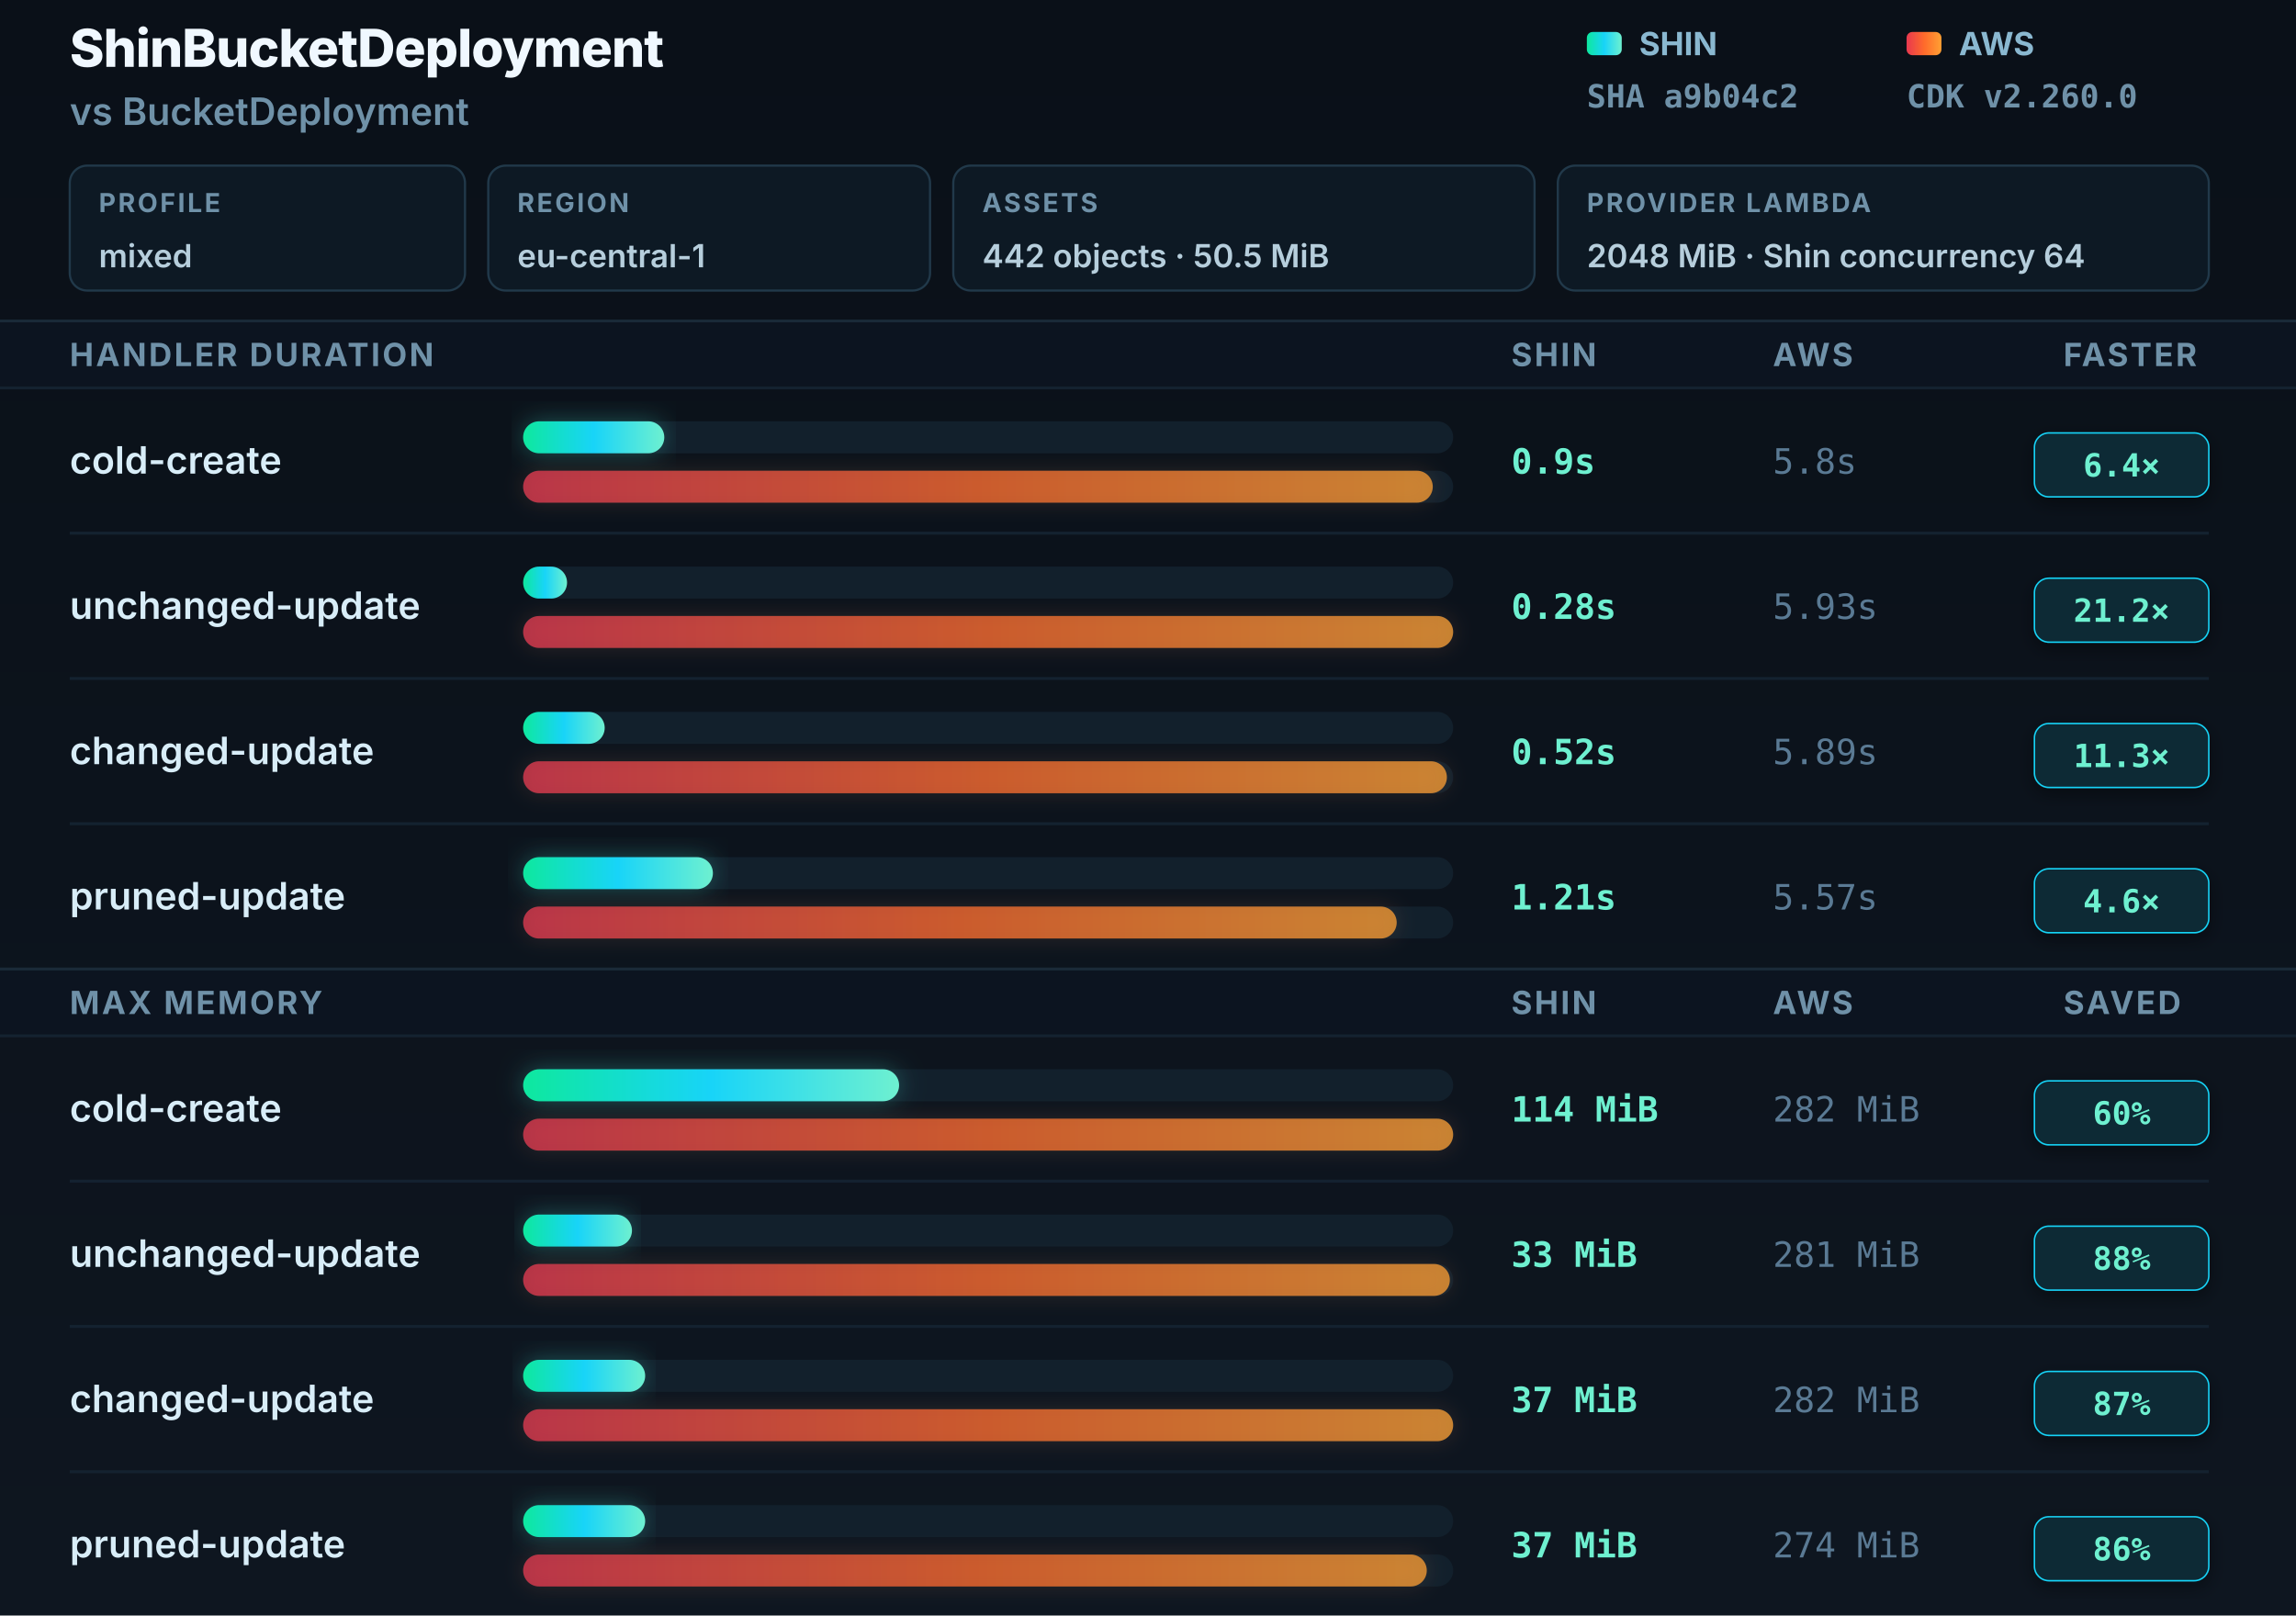
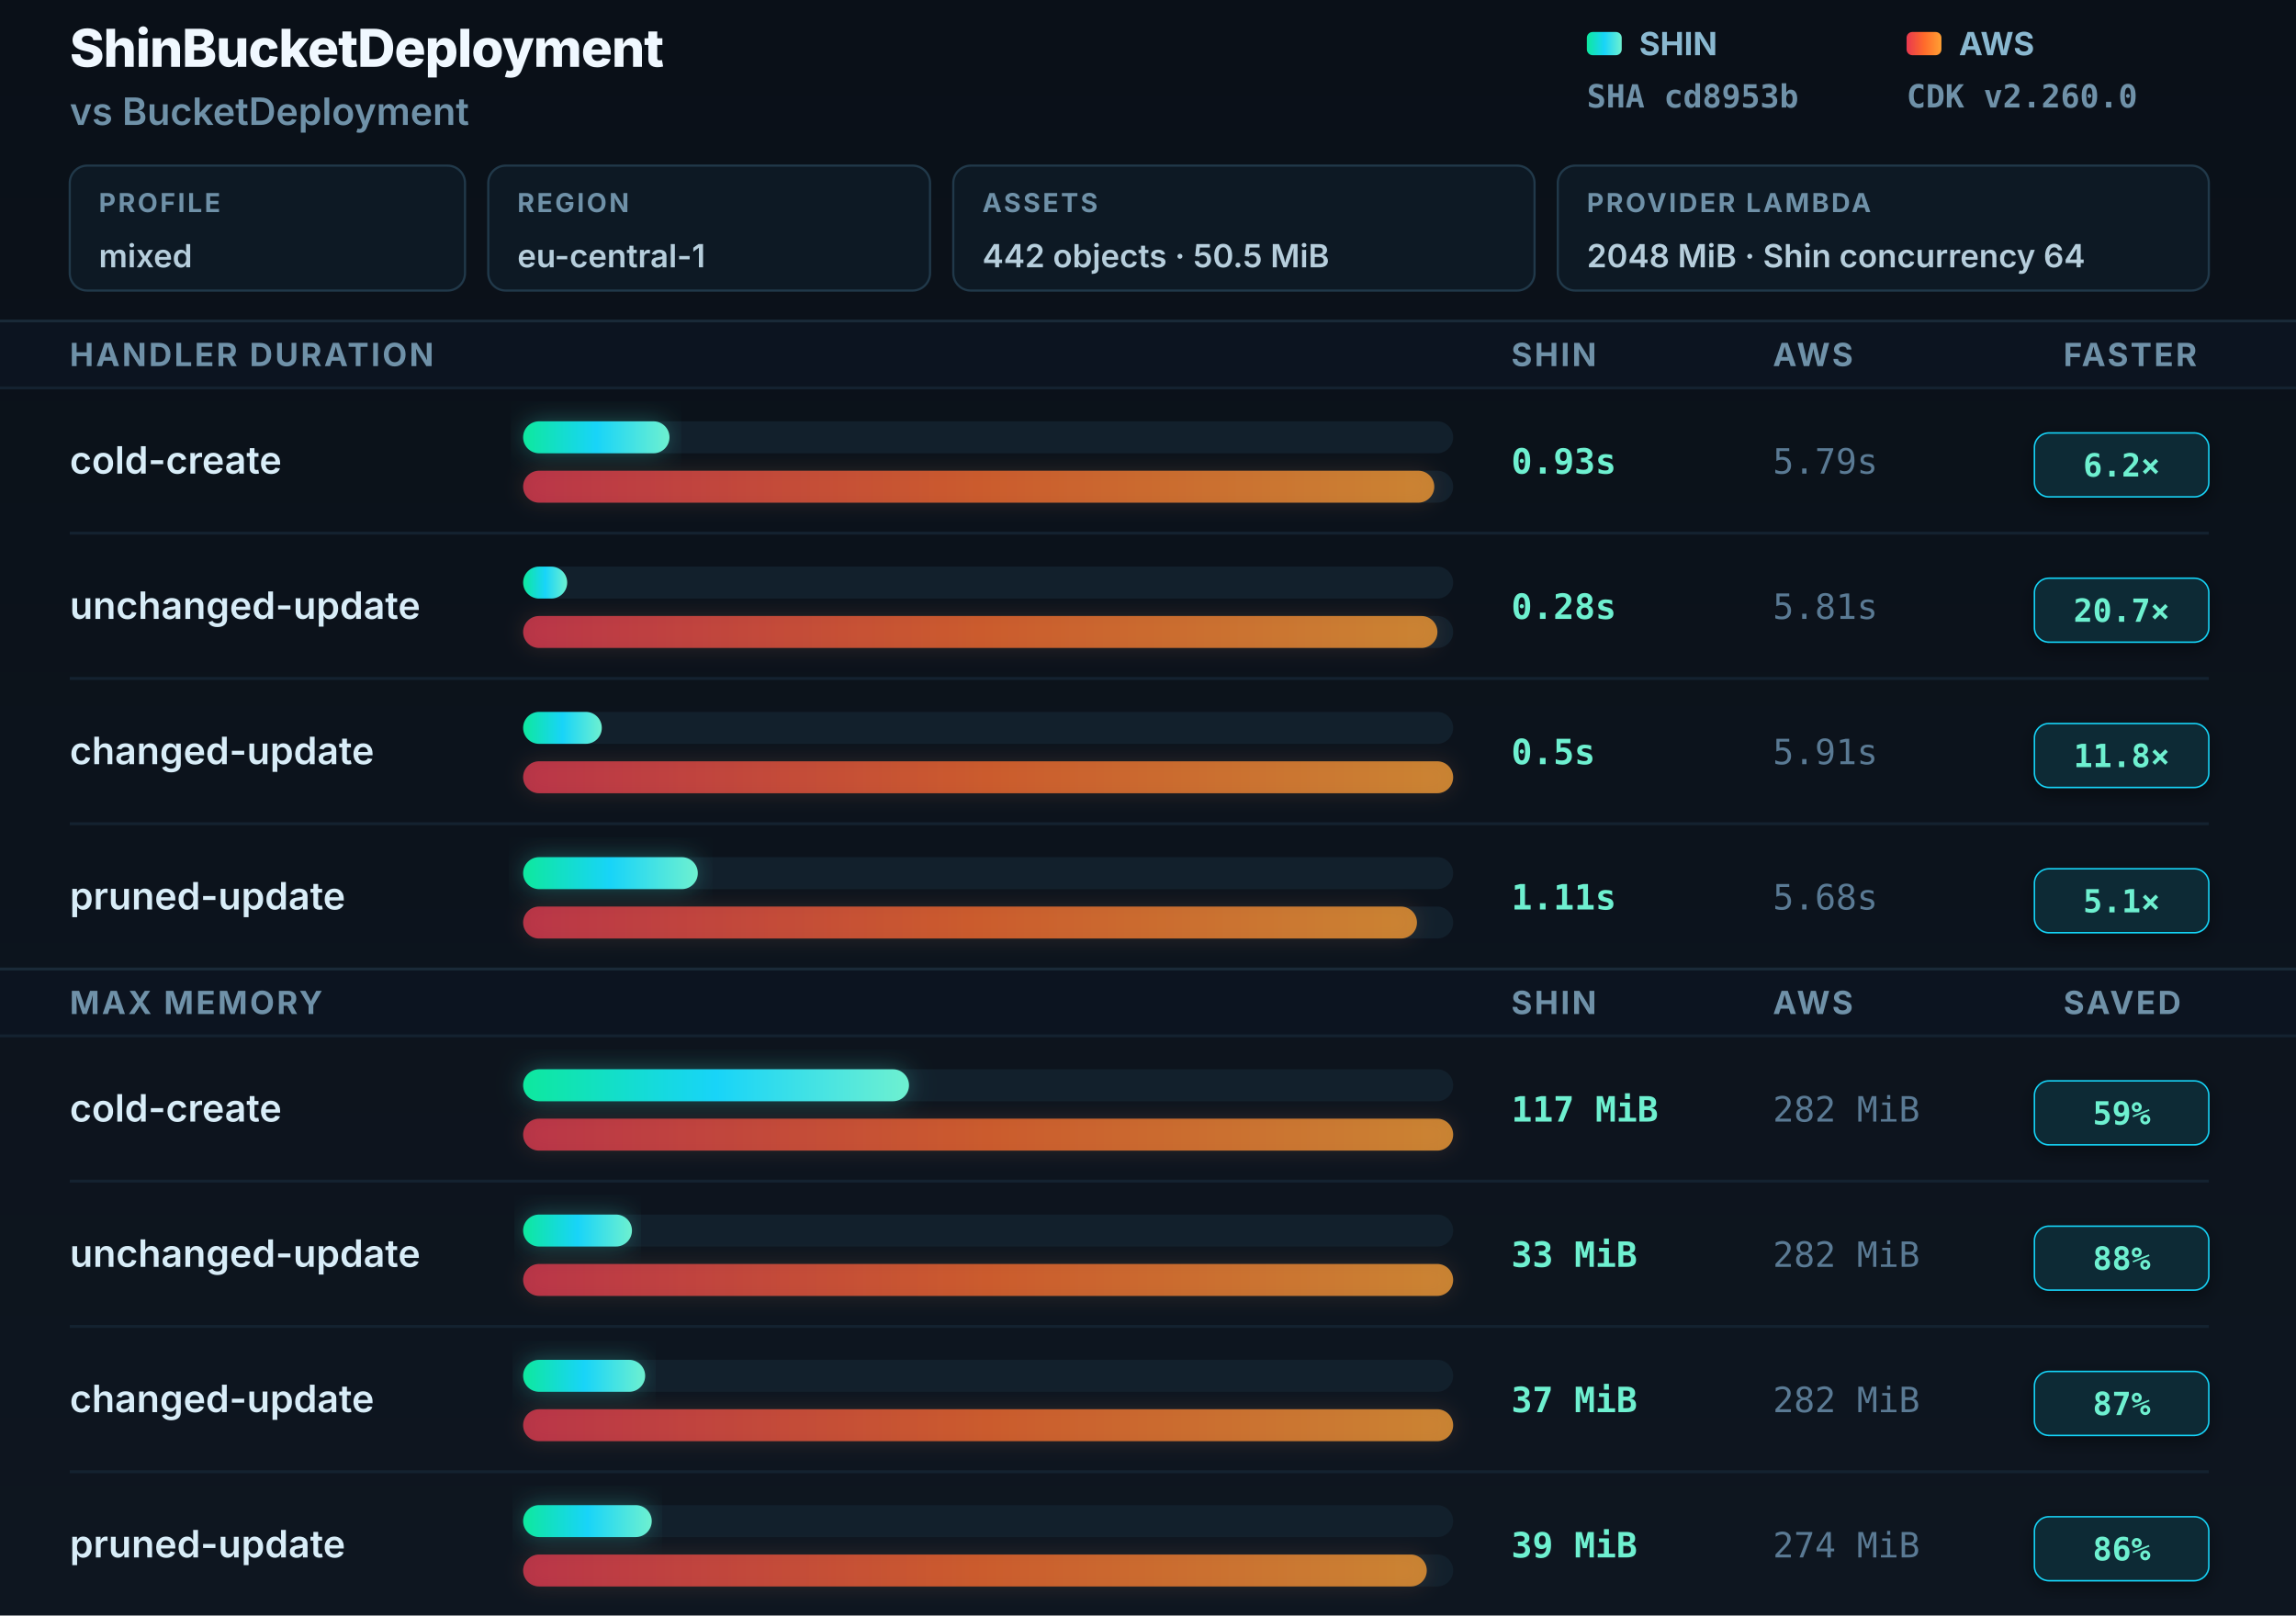
<svg xmlns="http://www.w3.org/2000/svg" width="790" height="556" viewBox="0 0 790 556" role="img" aria-labelledby="title desc">
  <defs>
    <linearGradient id="shin" x1="0" y1="0" x2="1" y2="0">
      <stop offset="0" stop-color="#0ee89e" />
      <stop offset="0.5" stop-color="#18d4f8" />
      <stop offset="1" stop-color="#6ef0d0" />
    </linearGradient>
    <linearGradient id="aws" x1="0" y1="0" x2="1" y2="0">
      <stop offset="0" stop-color="#e8384f" />
      <stop offset="0.5" stop-color="#ff6a2b" />
      <stop offset="1" stop-color="#ffa033" />
    </linearGradient>
    <linearGradient id="bgGrad" x1="0" y1="0" x2="0" y2="1">
      <stop offset="0" stop-color="#0a1018" />
      <stop offset="1" stop-color="#0e1620" />
    </linearGradient>
    <filter id="gS" x="-8%" y="-60%" width="116%" height="220%">
      <feGaussianBlur in="SourceGraphic" stdDeviation="4" />
      <feColorMatrix type="matrix" values="0 0 0 0 0.06 0 0 0 0 0.85 0 0 0 0 0.7 0 0 0 0.6 0" />
    </filter>
    <filter id="gA" x="-8%" y="-60%" width="116%" height="220%">
      <feGaussianBlur in="SourceGraphic" stdDeviation="3.5" />
      <feColorMatrix type="matrix" values="0 0 0 0 0.95 0 0 0 0 0.35 0 0 0 0 0.15 0 0 0 0.4 0" />
    </filter>
    <filter id="badgeShadow" x="-20%" y="-30%" width="140%" height="160%">
      <feDropShadow dx="0" dy="2" stdDeviation="3" flood-color="#000" flood-opacity="0.4" />
    </filter>
  </defs>
  <rect width="790" height="556" fill="url(#bgGrad)" />
  <text x="24" y="23" font-family="Inter, -apple-system, sans-serif" font-size="18" font-weight="800" fill="#f0f8ff" letter-spacing="-0.3">ShinBucketDeployment</text>
  <text x="24" y="43" font-family="Inter, -apple-system, sans-serif" font-size="13" font-weight="600" fill="#6f91a8">vs BucketDeployment</text>
  <rect x="24" y="57" width="136" height="43" rx="6" fill="#0d1924" stroke="#21394a" stroke-width="0.75" />
  <text x="34" y="73" font-family="Inter, -apple-system, sans-serif" font-size="9" font-weight="700" fill="#6f91a8" letter-spacing="0.8">PROFILE</text>
  <text x="34" y="92" font-family="Inter, -apple-system, sans-serif" font-size="11" font-weight="600" fill="#b6cedc">mixed</text>
  <rect x="168" y="57" width="152" height="43" rx="6" fill="#0d1924" stroke="#21394a" stroke-width="0.75" />
  <text x="178" y="73" font-family="Inter, -apple-system, sans-serif" font-size="9" font-weight="700" fill="#6f91a8" letter-spacing="0.8">REGION</text>
  <text x="178" y="92" font-family="Inter, -apple-system, sans-serif" font-size="11" font-weight="600" fill="#b6cedc">eu-central-1</text>
  <rect x="328" y="57" width="200" height="43" rx="6" fill="#0d1924" stroke="#21394a" stroke-width="0.75" />
  <text x="338" y="73" font-family="Inter, -apple-system, sans-serif" font-size="9" font-weight="700" fill="#6f91a8" letter-spacing="0.8">ASSETS</text>
  <text x="338" y="92" font-family="Inter, -apple-system, sans-serif" font-size="11" font-weight="600" fill="#b6cedc">442 objects · 50.5 MiB</text>
  <rect x="536" y="57" width="224" height="43" rx="6" fill="#0d1924" stroke="#21394a" stroke-width="0.75" />
  <text x="546" y="73" font-family="Inter, -apple-system, sans-serif" font-size="9" font-weight="700" fill="#6f91a8" letter-spacing="0.8">PROVIDER LAMBDA</text>
  <text x="546" y="92" font-family="Inter, -apple-system, sans-serif" font-size="11" font-weight="600" fill="#b6cedc">2048 MiB · Shin concurrency 64</text>
  <rect x="546" y="11" width="12" height="8" rx="2" fill="url(#shin)" />
  <text x="564" y="19" font-family="Inter, -apple-system, sans-serif" font-size="11" font-weight="700" fill="#8ab8d0">SHIN</text>
-   <text x="546" y="37" font-family="JetBrains Mono, monospace" font-size="11" font-weight="600" fill="#6f91a8">SHA a9b04c2</text>
+   <text x="546" y="37" font-family="JetBrains Mono, monospace" font-size="11" font-weight="600" fill="#6f91a8">SHA cd8953b</text>
  <rect x="656" y="11" width="12" height="8" rx="2" fill="url(#aws)" />
  <text x="674" y="19" font-family="Inter, -apple-system, sans-serif" font-size="11" font-weight="700" fill="#8ab8d0">AWS</text>
  <text x="656" y="37" font-family="JetBrains Mono, monospace" font-size="11" font-weight="600" fill="#6f91a8">CDK v2.260.0</text>
  <rect x="0" y="110" width="790" height="1" fill="#1a2a38" />
  <rect y="111" width="790" height="22" fill="#0c1420" />
  <text x="24" y="126" font-family="Inter, -apple-system, sans-serif" font-size="11" font-weight="700" fill="#6f91a8" letter-spacing="0.8">HANDLER DURATION</text>
  <text x="520" y="126" font-family="Inter, -apple-system, sans-serif" font-size="11" font-weight="700" fill="#6f91a8" letter-spacing="0.8">SHIN</text>
  <text x="610" y="126" font-family="Inter, -apple-system, sans-serif" font-size="11" font-weight="700" fill="#6f91a8" letter-spacing="0.8">AWS</text>
  <text x="710" y="126" font-family="Inter, -apple-system, sans-serif" font-size="11" font-weight="700" fill="#6f91a8" letter-spacing="0.8">FASTER</text>
  <rect x="0" y="133" width="790" height="1" fill="#142230" />
  <text x="24" y="163" font-family="Inter, -apple-system, sans-serif" font-size="13" font-weight="600" fill="#d8edf8">cold-create</text>
  <rect x="180" y="145" width="320" height="11" rx="5.5" fill="#12202c" />
-   <rect x="180" y="145" width="48.567" height="11" rx="5.5" fill="url(#shin)" filter="url(#gS)" opacity="0.5" />
-   <rect x="180" y="145" width="48.567" height="11" rx="5.5" fill="url(#shin)" />
+   <rect x="180" y="145" width="50.355" height="11" rx="5.5" fill="url(#shin)" filter="url(#gS)" opacity="0.5" />
+   <rect x="180" y="145" width="50.355" height="11" rx="5.5" fill="url(#shin)" />
  <rect x="180" y="162" width="320" height="11" rx="5.5" fill="#12202c" />
-   <rect x="180" y="162" width="312.985" height="11" rx="5.5" fill="url(#aws)" filter="url(#gA)" opacity="0.35" />
-   <rect x="180" y="162" width="312.985" height="11" rx="5.5" fill="url(#aws)" opacity="0.75" />
-   <text x="520" y="163" font-family="JetBrains Mono, monospace" font-size="12" font-weight="700" fill="#6ef0d0">0.9s</text>
-   <text x="610" y="163" font-family="JetBrains Mono, monospace" font-size="12" font-weight="400" fill="#5a7a94">5.8s</text>
+   <rect x="180" y="162" width="313.503" height="11" rx="5.5" fill="url(#aws)" filter="url(#gA)" opacity="0.35" />
+   <rect x="180" y="162" width="313.503" height="11" rx="5.5" fill="url(#aws)" opacity="0.75" />
+   <text x="520" y="163" font-family="JetBrains Mono, monospace" font-size="12" font-weight="700" fill="#6ef0d0">0.93s</text>
+   <text x="610" y="163" font-family="JetBrains Mono, monospace" font-size="12" font-weight="400" fill="#5a7a94">5.79s</text>
  <rect x="700" y="149" width="60" height="22" rx="5" fill="#082b35" stroke="#18d4f8" stroke-width="0.5" filter="url(#badgeShadow)" />
-   <text x="730" y="164" text-anchor="middle" font-family="JetBrains Mono, monospace" font-size="11" font-weight="800" fill="#6ef0d0">6.4×</text>
+   <text x="730" y="164" text-anchor="middle" font-family="JetBrains Mono, monospace" font-size="11" font-weight="800" fill="#6ef0d0">6.2×</text>
  <rect x="24" y="183" width="736" height="1" fill="#142230" />
  <text x="24" y="213" font-family="Inter, -apple-system, sans-serif" font-size="13" font-weight="600" fill="#d8edf8">unchanged-update</text>
  <rect x="180" y="195" width="320" height="11" rx="5.5" fill="#12202c" />
-   <rect x="180" y="195" width="15.11" height="11" rx="5.5" fill="url(#shin)" />
+   <rect x="180" y="195" width="15.161" height="11" rx="5.5" fill="url(#shin)" />
  <rect x="180" y="212" width="320" height="11" rx="5.5" fill="#12202c" />
-   <rect x="180" y="212" width="320" height="11" rx="5.5" fill="url(#aws)" filter="url(#gA)" opacity="0.35" />
-   <rect x="180" y="212" width="320" height="11" rx="5.5" fill="url(#aws)" opacity="0.75" />
+   <rect x="180" y="212" width="314.585" height="11" rx="5.5" fill="url(#aws)" filter="url(#gA)" opacity="0.35" />
+   <rect x="180" y="212" width="314.585" height="11" rx="5.5" fill="url(#aws)" opacity="0.75" />
  <text x="520" y="213" font-family="JetBrains Mono, monospace" font-size="12" font-weight="700" fill="#6ef0d0">0.28s</text>
-   <text x="610" y="213" font-family="JetBrains Mono, monospace" font-size="12" font-weight="400" fill="#5a7a94">5.93s</text>
+   <text x="610" y="213" font-family="JetBrains Mono, monospace" font-size="12" font-weight="400" fill="#5a7a94">5.81s</text>
  <rect x="700" y="199" width="60" height="22" rx="5" fill="#082b35" stroke="#18d4f8" stroke-width="0.5" filter="url(#badgeShadow)" />
-   <text x="730" y="214" text-anchor="middle" font-family="JetBrains Mono, monospace" font-size="11" font-weight="800" fill="#6ef0d0">21.2×</text>
+   <text x="730" y="214" text-anchor="middle" font-family="JetBrains Mono, monospace" font-size="11" font-weight="800" fill="#6ef0d0">20.7×</text>
  <rect x="24" y="233" width="736" height="1" fill="#142230" />
  <text x="24" y="263" font-family="Inter, -apple-system, sans-serif" font-size="13" font-weight="600" fill="#d8edf8">changed-update</text>
  <rect x="180" y="245" width="320" height="11" rx="5.5" fill="#12202c" />
-   <rect x="180" y="245" width="28.061" height="11" rx="5.5" fill="url(#shin)" />
+   <rect x="180" y="245" width="27.073" height="11" rx="5.5" fill="url(#shin)" />
  <rect x="180" y="262" width="320" height="11" rx="5.5" fill="#12202c" />
-   <rect x="180" y="262" width="317.841" height="11" rx="5.5" fill="url(#aws)" filter="url(#gA)" opacity="0.35" />
-   <rect x="180" y="262" width="317.841" height="11" rx="5.5" fill="url(#aws)" opacity="0.75" />
-   <text x="520" y="263" font-family="JetBrains Mono, monospace" font-size="12" font-weight="700" fill="#6ef0d0">0.52s</text>
-   <text x="610" y="263" font-family="JetBrains Mono, monospace" font-size="12" font-weight="400" fill="#5a7a94">5.89s</text>
+   <rect x="180" y="262" width="320" height="11" rx="5.5" fill="url(#aws)" filter="url(#gA)" opacity="0.35" />
+   <rect x="180" y="262" width="320" height="11" rx="5.5" fill="url(#aws)" opacity="0.75" />
+   <text x="520" y="263" font-family="JetBrains Mono, monospace" font-size="12" font-weight="700" fill="#6ef0d0">0.5s</text>
+   <text x="610" y="263" font-family="JetBrains Mono, monospace" font-size="12" font-weight="400" fill="#5a7a94">5.91s</text>
  <rect x="700" y="249" width="60" height="22" rx="5" fill="#082b35" stroke="#18d4f8" stroke-width="0.5" filter="url(#badgeShadow)" />
-   <text x="730" y="264" text-anchor="middle" font-family="JetBrains Mono, monospace" font-size="11" font-weight="800" fill="#6ef0d0">11.3×</text>
+   <text x="730" y="264" text-anchor="middle" font-family="JetBrains Mono, monospace" font-size="11" font-weight="800" fill="#6ef0d0">11.8×</text>
  <rect x="24" y="283" width="736" height="1" fill="#142230" />
  <text x="24" y="313" font-family="Inter, -apple-system, sans-serif" font-size="13" font-weight="600" fill="#d8edf8">pruned-update</text>
  <rect x="180" y="295" width="320" height="11" rx="5.5" fill="#12202c" />
-   <rect x="180" y="295" width="65.295" height="11" rx="5.5" fill="url(#shin)" filter="url(#gS)" opacity="0.5" />
-   <rect x="180" y="295" width="65.295" height="11" rx="5.5" fill="url(#shin)" />
+   <rect x="180" y="295" width="60.102" height="11" rx="5.5" fill="url(#shin)" filter="url(#gS)" opacity="0.5" />
+   <rect x="180" y="295" width="60.102" height="11" rx="5.5" fill="url(#shin)" />
  <rect x="180" y="312" width="320" height="11" rx="5.5" fill="#12202c" />
-   <rect x="180" y="312" width="300.573" height="11" rx="5.5" fill="url(#aws)" filter="url(#gA)" opacity="0.35" />
-   <rect x="180" y="312" width="300.573" height="11" rx="5.5" fill="url(#aws)" opacity="0.75" />
-   <text x="520" y="313" font-family="JetBrains Mono, monospace" font-size="12" font-weight="700" fill="#6ef0d0">1.21s</text>
-   <text x="610" y="313" font-family="JetBrains Mono, monospace" font-size="12" font-weight="400" fill="#5a7a94">5.57s</text>
+   <rect x="180" y="312" width="307.547" height="11" rx="5.5" fill="url(#aws)" filter="url(#gA)" opacity="0.35" />
+   <rect x="180" y="312" width="307.547" height="11" rx="5.5" fill="url(#aws)" opacity="0.75" />
+   <text x="520" y="313" font-family="JetBrains Mono, monospace" font-size="12" font-weight="700" fill="#6ef0d0">1.11s</text>
+   <text x="610" y="313" font-family="JetBrains Mono, monospace" font-size="12" font-weight="400" fill="#5a7a94">5.68s</text>
  <rect x="700" y="299" width="60" height="22" rx="5" fill="#082b35" stroke="#18d4f8" stroke-width="0.5" filter="url(#badgeShadow)" />
-   <text x="730" y="314" text-anchor="middle" font-family="JetBrains Mono, monospace" font-size="11" font-weight="800" fill="#6ef0d0">4.6×</text>
+   <text x="730" y="314" text-anchor="middle" font-family="JetBrains Mono, monospace" font-size="11" font-weight="800" fill="#6ef0d0">5.1×</text>
  <rect x="0" y="333" width="790" height="1" fill="#1a2a38" />
  <rect y="334" width="790" height="22" fill="#0c1420" />
  <text x="24" y="349" font-family="Inter, -apple-system, sans-serif" font-size="11" font-weight="700" fill="#6f91a8" letter-spacing="0.8">MAX MEMORY</text>
  <text x="520" y="349" font-family="Inter, -apple-system, sans-serif" font-size="11" font-weight="700" fill="#6f91a8" letter-spacing="0.8">SHIN</text>
  <text x="610" y="349" font-family="Inter, -apple-system, sans-serif" font-size="11" font-weight="700" fill="#6f91a8" letter-spacing="0.8">AWS</text>
  <text x="710" y="349" font-family="Inter, -apple-system, sans-serif" font-size="11" font-weight="700" fill="#6f91a8" letter-spacing="0.8">SAVED</text>
  <rect x="0" y="356" width="790" height="1" fill="#142230" />
  <text x="24" y="386" font-family="Inter, -apple-system, sans-serif" font-size="13" font-weight="600" fill="#d8edf8">cold-create</text>
  <rect x="180" y="368" width="320" height="11" rx="5.5" fill="#12202c" />
-   <rect x="180" y="368" width="129.362" height="11" rx="5.5" fill="url(#shin)" filter="url(#gS)" opacity="0.5" />
-   <rect x="180" y="368" width="129.362" height="11" rx="5.5" fill="url(#shin)" />
+   <rect x="180" y="368" width="132.766" height="11" rx="5.5" fill="url(#shin)" filter="url(#gS)" opacity="0.5" />
+   <rect x="180" y="368" width="132.766" height="11" rx="5.5" fill="url(#shin)" />
  <rect x="180" y="385" width="320" height="11" rx="5.5" fill="#12202c" />
  <rect x="180" y="385" width="320" height="11" rx="5.5" fill="url(#aws)" filter="url(#gA)" opacity="0.35" />
  <rect x="180" y="385" width="320" height="11" rx="5.5" fill="url(#aws)" opacity="0.75" />
-   <text x="520" y="386" font-family="JetBrains Mono, monospace" font-size="12" font-weight="700" fill="#6ef0d0">114 MiB</text>
+   <text x="520" y="386" font-family="JetBrains Mono, monospace" font-size="12" font-weight="700" fill="#6ef0d0">117 MiB</text>
  <text x="610" y="386" font-family="JetBrains Mono, monospace" font-size="12" font-weight="400" fill="#5a7a94">282 MiB</text>
  <rect x="700" y="372" width="60" height="22" rx="5" fill="#082b35" stroke="#18d4f8" stroke-width="0.5" filter="url(#badgeShadow)" />
-   <text x="730" y="387" text-anchor="middle" font-family="JetBrains Mono, monospace" font-size="11" font-weight="800" fill="#6ef0d0">60%</text>
+   <text x="730" y="387" text-anchor="middle" font-family="JetBrains Mono, monospace" font-size="11" font-weight="800" fill="#6ef0d0">59%</text>
  <rect x="24" y="406" width="736" height="1" fill="#142230" />
  <text x="24" y="436" font-family="Inter, -apple-system, sans-serif" font-size="13" font-weight="600" fill="#d8edf8">unchanged-update</text>
  <rect x="180" y="418" width="320" height="11" rx="5.5" fill="#12202c" />
  <rect x="180" y="418" width="37.447" height="11" rx="5.5" fill="url(#shin)" filter="url(#gS)" opacity="0.5" />
  <rect x="180" y="418" width="37.447" height="11" rx="5.5" fill="url(#shin)" />
  <rect x="180" y="435" width="320" height="11" rx="5.5" fill="#12202c" />
-   <rect x="180" y="435" width="318.865" height="11" rx="5.5" fill="url(#aws)" filter="url(#gA)" opacity="0.35" />
-   <rect x="180" y="435" width="318.865" height="11" rx="5.5" fill="url(#aws)" opacity="0.75" />
+   <rect x="180" y="435" width="320" height="11" rx="5.5" fill="url(#aws)" filter="url(#gA)" opacity="0.35" />
+   <rect x="180" y="435" width="320" height="11" rx="5.5" fill="url(#aws)" opacity="0.75" />
  <text x="520" y="436" font-family="JetBrains Mono, monospace" font-size="12" font-weight="700" fill="#6ef0d0">33 MiB</text>
-   <text x="610" y="436" font-family="JetBrains Mono, monospace" font-size="12" font-weight="400" fill="#5a7a94">281 MiB</text>
+   <text x="610" y="436" font-family="JetBrains Mono, monospace" font-size="12" font-weight="400" fill="#5a7a94">282 MiB</text>
  <rect x="700" y="422" width="60" height="22" rx="5" fill="#082b35" stroke="#18d4f8" stroke-width="0.5" filter="url(#badgeShadow)" />
  <text x="730" y="437" text-anchor="middle" font-family="JetBrains Mono, monospace" font-size="11" font-weight="800" fill="#6ef0d0">88%</text>
  <rect x="24" y="456" width="736" height="1" fill="#142230" />
  <text x="24" y="486" font-family="Inter, -apple-system, sans-serif" font-size="13" font-weight="600" fill="#d8edf8">changed-update</text>
  <rect x="180" y="468" width="320" height="11" rx="5.5" fill="#12202c" />
  <rect x="180" y="468" width="41.986" height="11" rx="5.5" fill="url(#shin)" filter="url(#gS)" opacity="0.5" />
  <rect x="180" y="468" width="41.986" height="11" rx="5.5" fill="url(#shin)" />
  <rect x="180" y="485" width="320" height="11" rx="5.5" fill="#12202c" />
  <rect x="180" y="485" width="320" height="11" rx="5.5" fill="url(#aws)" filter="url(#gA)" opacity="0.35" />
  <rect x="180" y="485" width="320" height="11" rx="5.5" fill="url(#aws)" opacity="0.75" />
  <text x="520" y="486" font-family="JetBrains Mono, monospace" font-size="12" font-weight="700" fill="#6ef0d0">37 MiB</text>
  <text x="610" y="486" font-family="JetBrains Mono, monospace" font-size="12" font-weight="400" fill="#5a7a94">282 MiB</text>
  <rect x="700" y="472" width="60" height="22" rx="5" fill="#082b35" stroke="#18d4f8" stroke-width="0.5" filter="url(#badgeShadow)" />
  <text x="730" y="487" text-anchor="middle" font-family="JetBrains Mono, monospace" font-size="11" font-weight="800" fill="#6ef0d0">87%</text>
  <rect x="24" y="506" width="736" height="1" fill="#142230" />
  <text x="24" y="536" font-family="Inter, -apple-system, sans-serif" font-size="13" font-weight="600" fill="#d8edf8">pruned-update</text>
  <rect x="180" y="518" width="320" height="11" rx="5.5" fill="#12202c" />
-   <rect x="180" y="518" width="41.986" height="11" rx="5.5" fill="url(#shin)" filter="url(#gS)" opacity="0.5" />
-   <rect x="180" y="518" width="41.986" height="11" rx="5.5" fill="url(#shin)" />
+   <rect x="180" y="518" width="44.255" height="11" rx="5.5" fill="url(#shin)" filter="url(#gS)" opacity="0.5" />
+   <rect x="180" y="518" width="44.255" height="11" rx="5.5" fill="url(#shin)" />
  <rect x="180" y="535" width="320" height="11" rx="5.5" fill="#12202c" />
  <rect x="180" y="535" width="310.922" height="11" rx="5.5" fill="url(#aws)" filter="url(#gA)" opacity="0.35" />
  <rect x="180" y="535" width="310.922" height="11" rx="5.5" fill="url(#aws)" opacity="0.75" />
-   <text x="520" y="536" font-family="JetBrains Mono, monospace" font-size="12" font-weight="700" fill="#6ef0d0">37 MiB</text>
+   <text x="520" y="536" font-family="JetBrains Mono, monospace" font-size="12" font-weight="700" fill="#6ef0d0">39 MiB</text>
  <text x="610" y="536" font-family="JetBrains Mono, monospace" font-size="12" font-weight="400" fill="#5a7a94">274 MiB</text>
  <rect x="700" y="522" width="60" height="22" rx="5" fill="#082b35" stroke="#18d4f8" stroke-width="0.5" filter="url(#badgeShadow)" />
  <text x="730" y="537" text-anchor="middle" font-family="JetBrains Mono, monospace" font-size="11" font-weight="800" fill="#6ef0d0">86%</text>
</svg>
